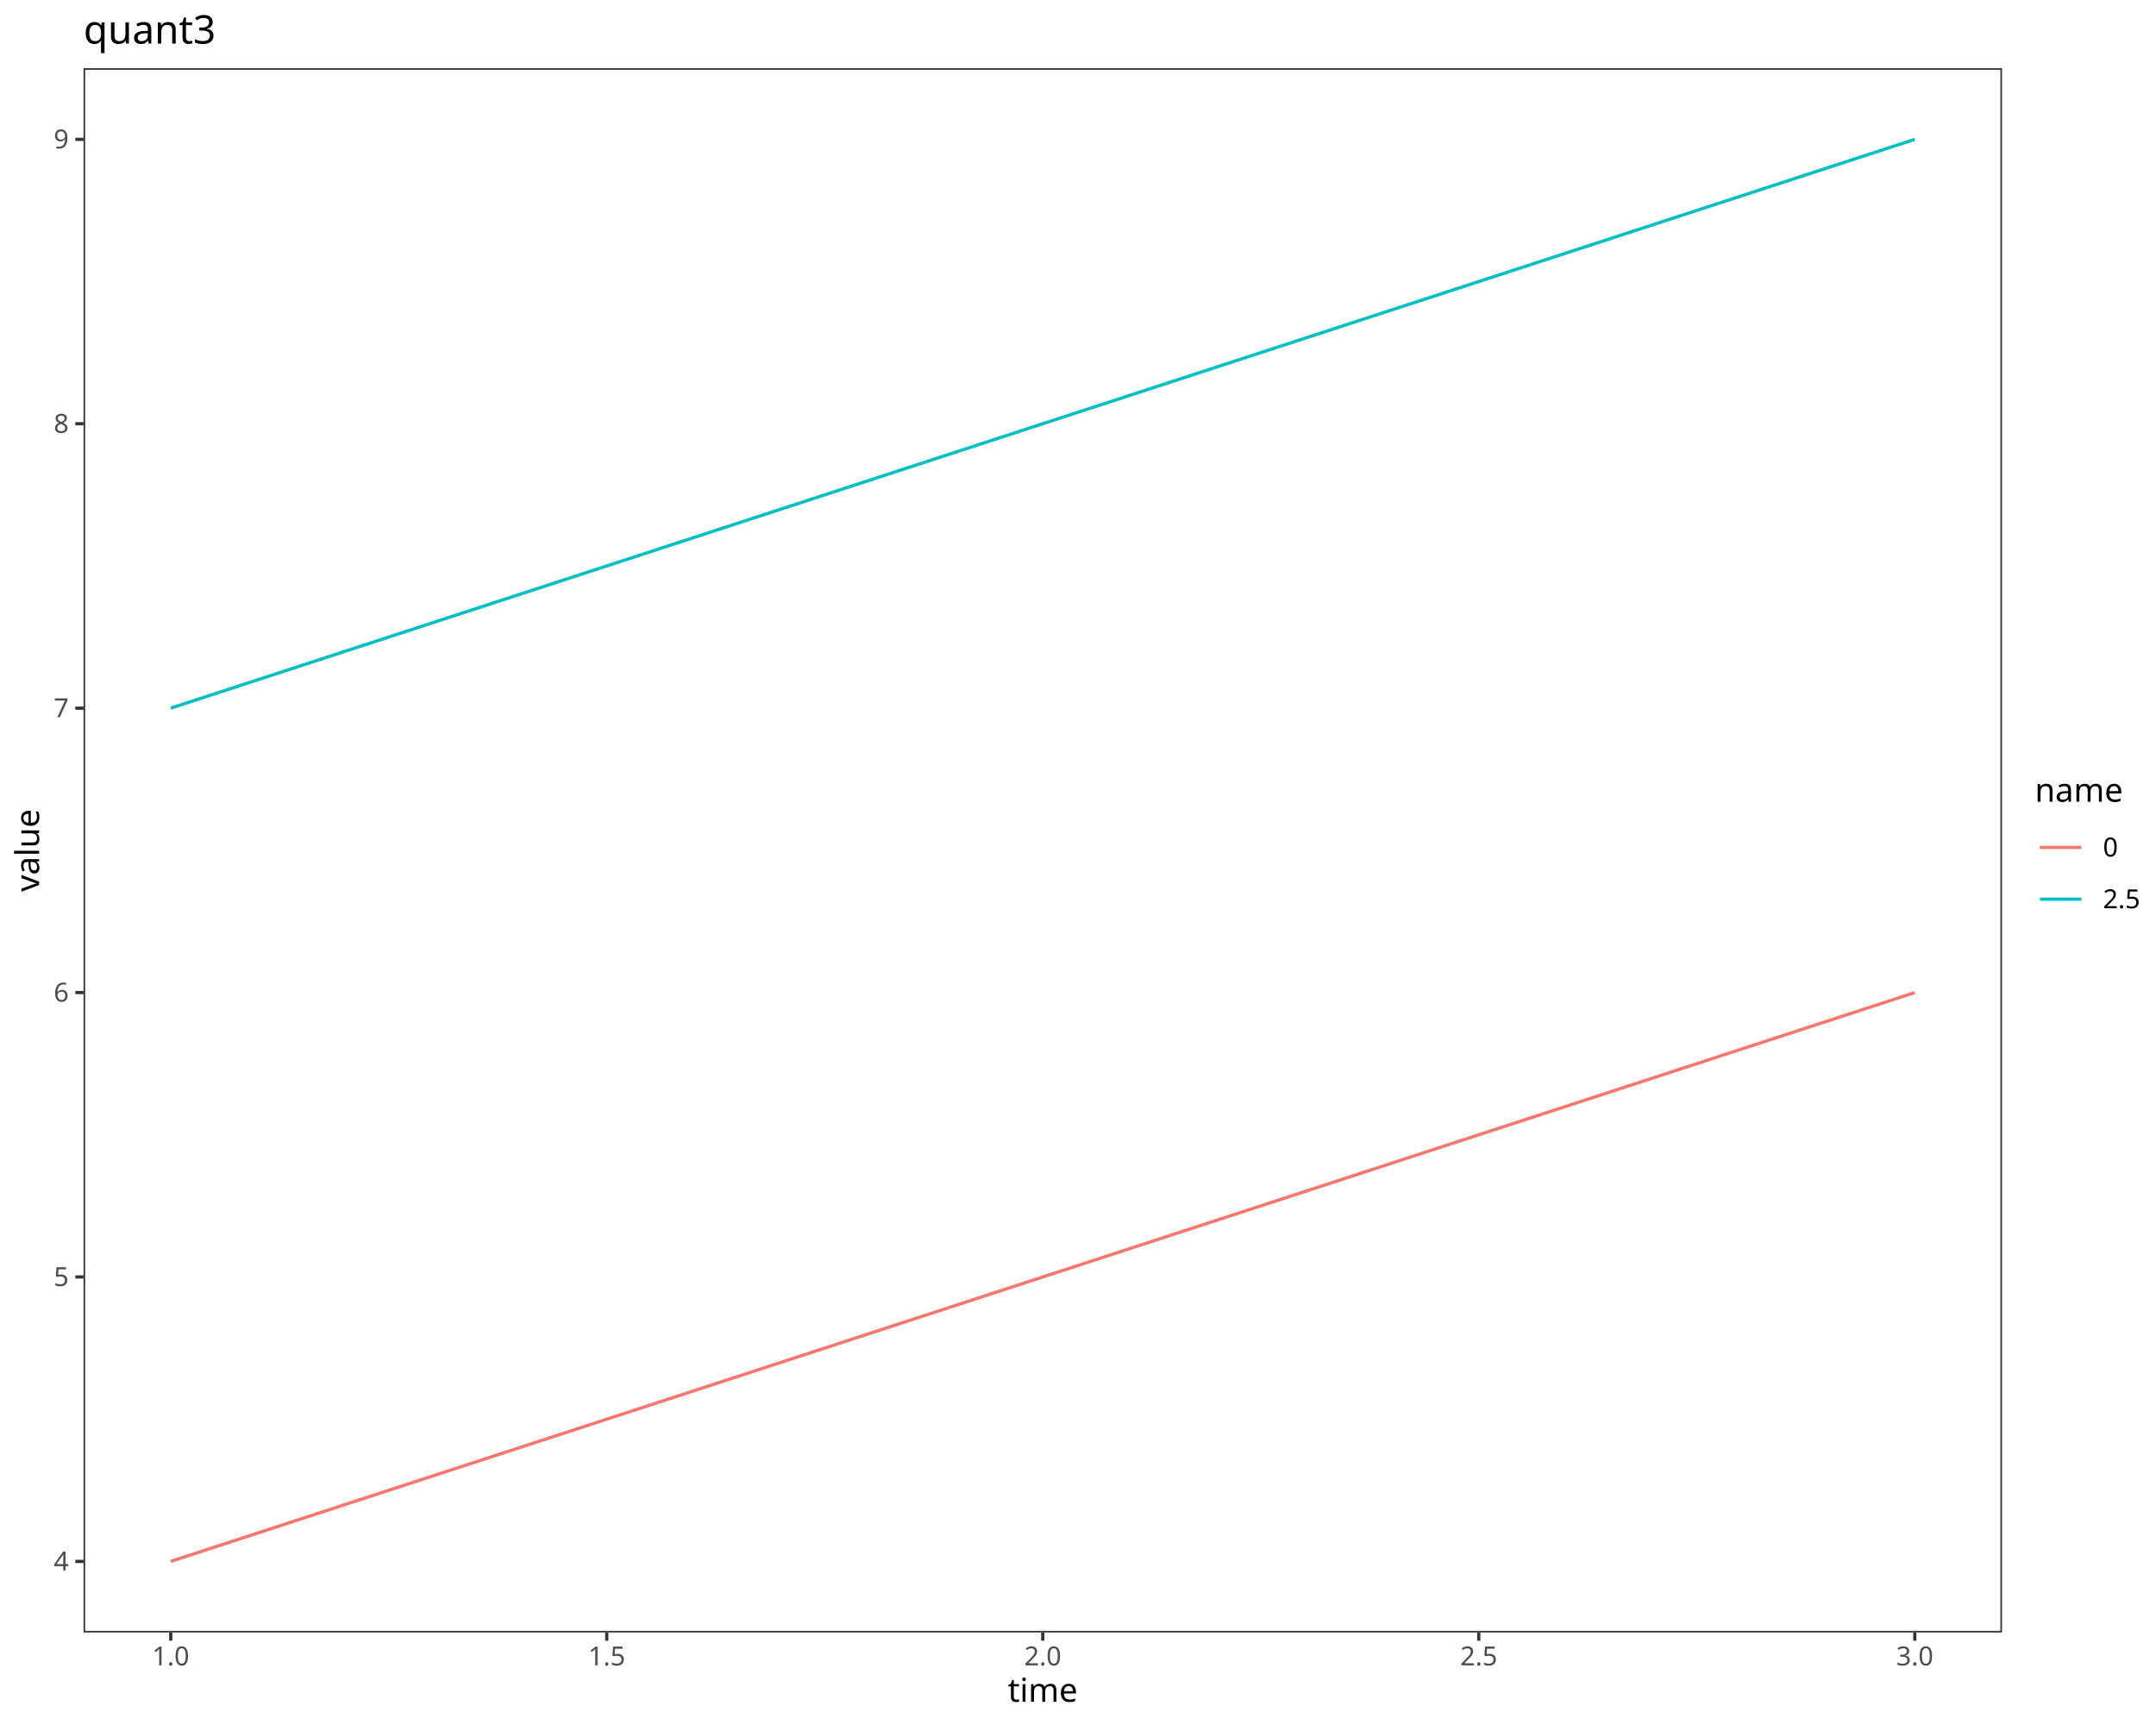
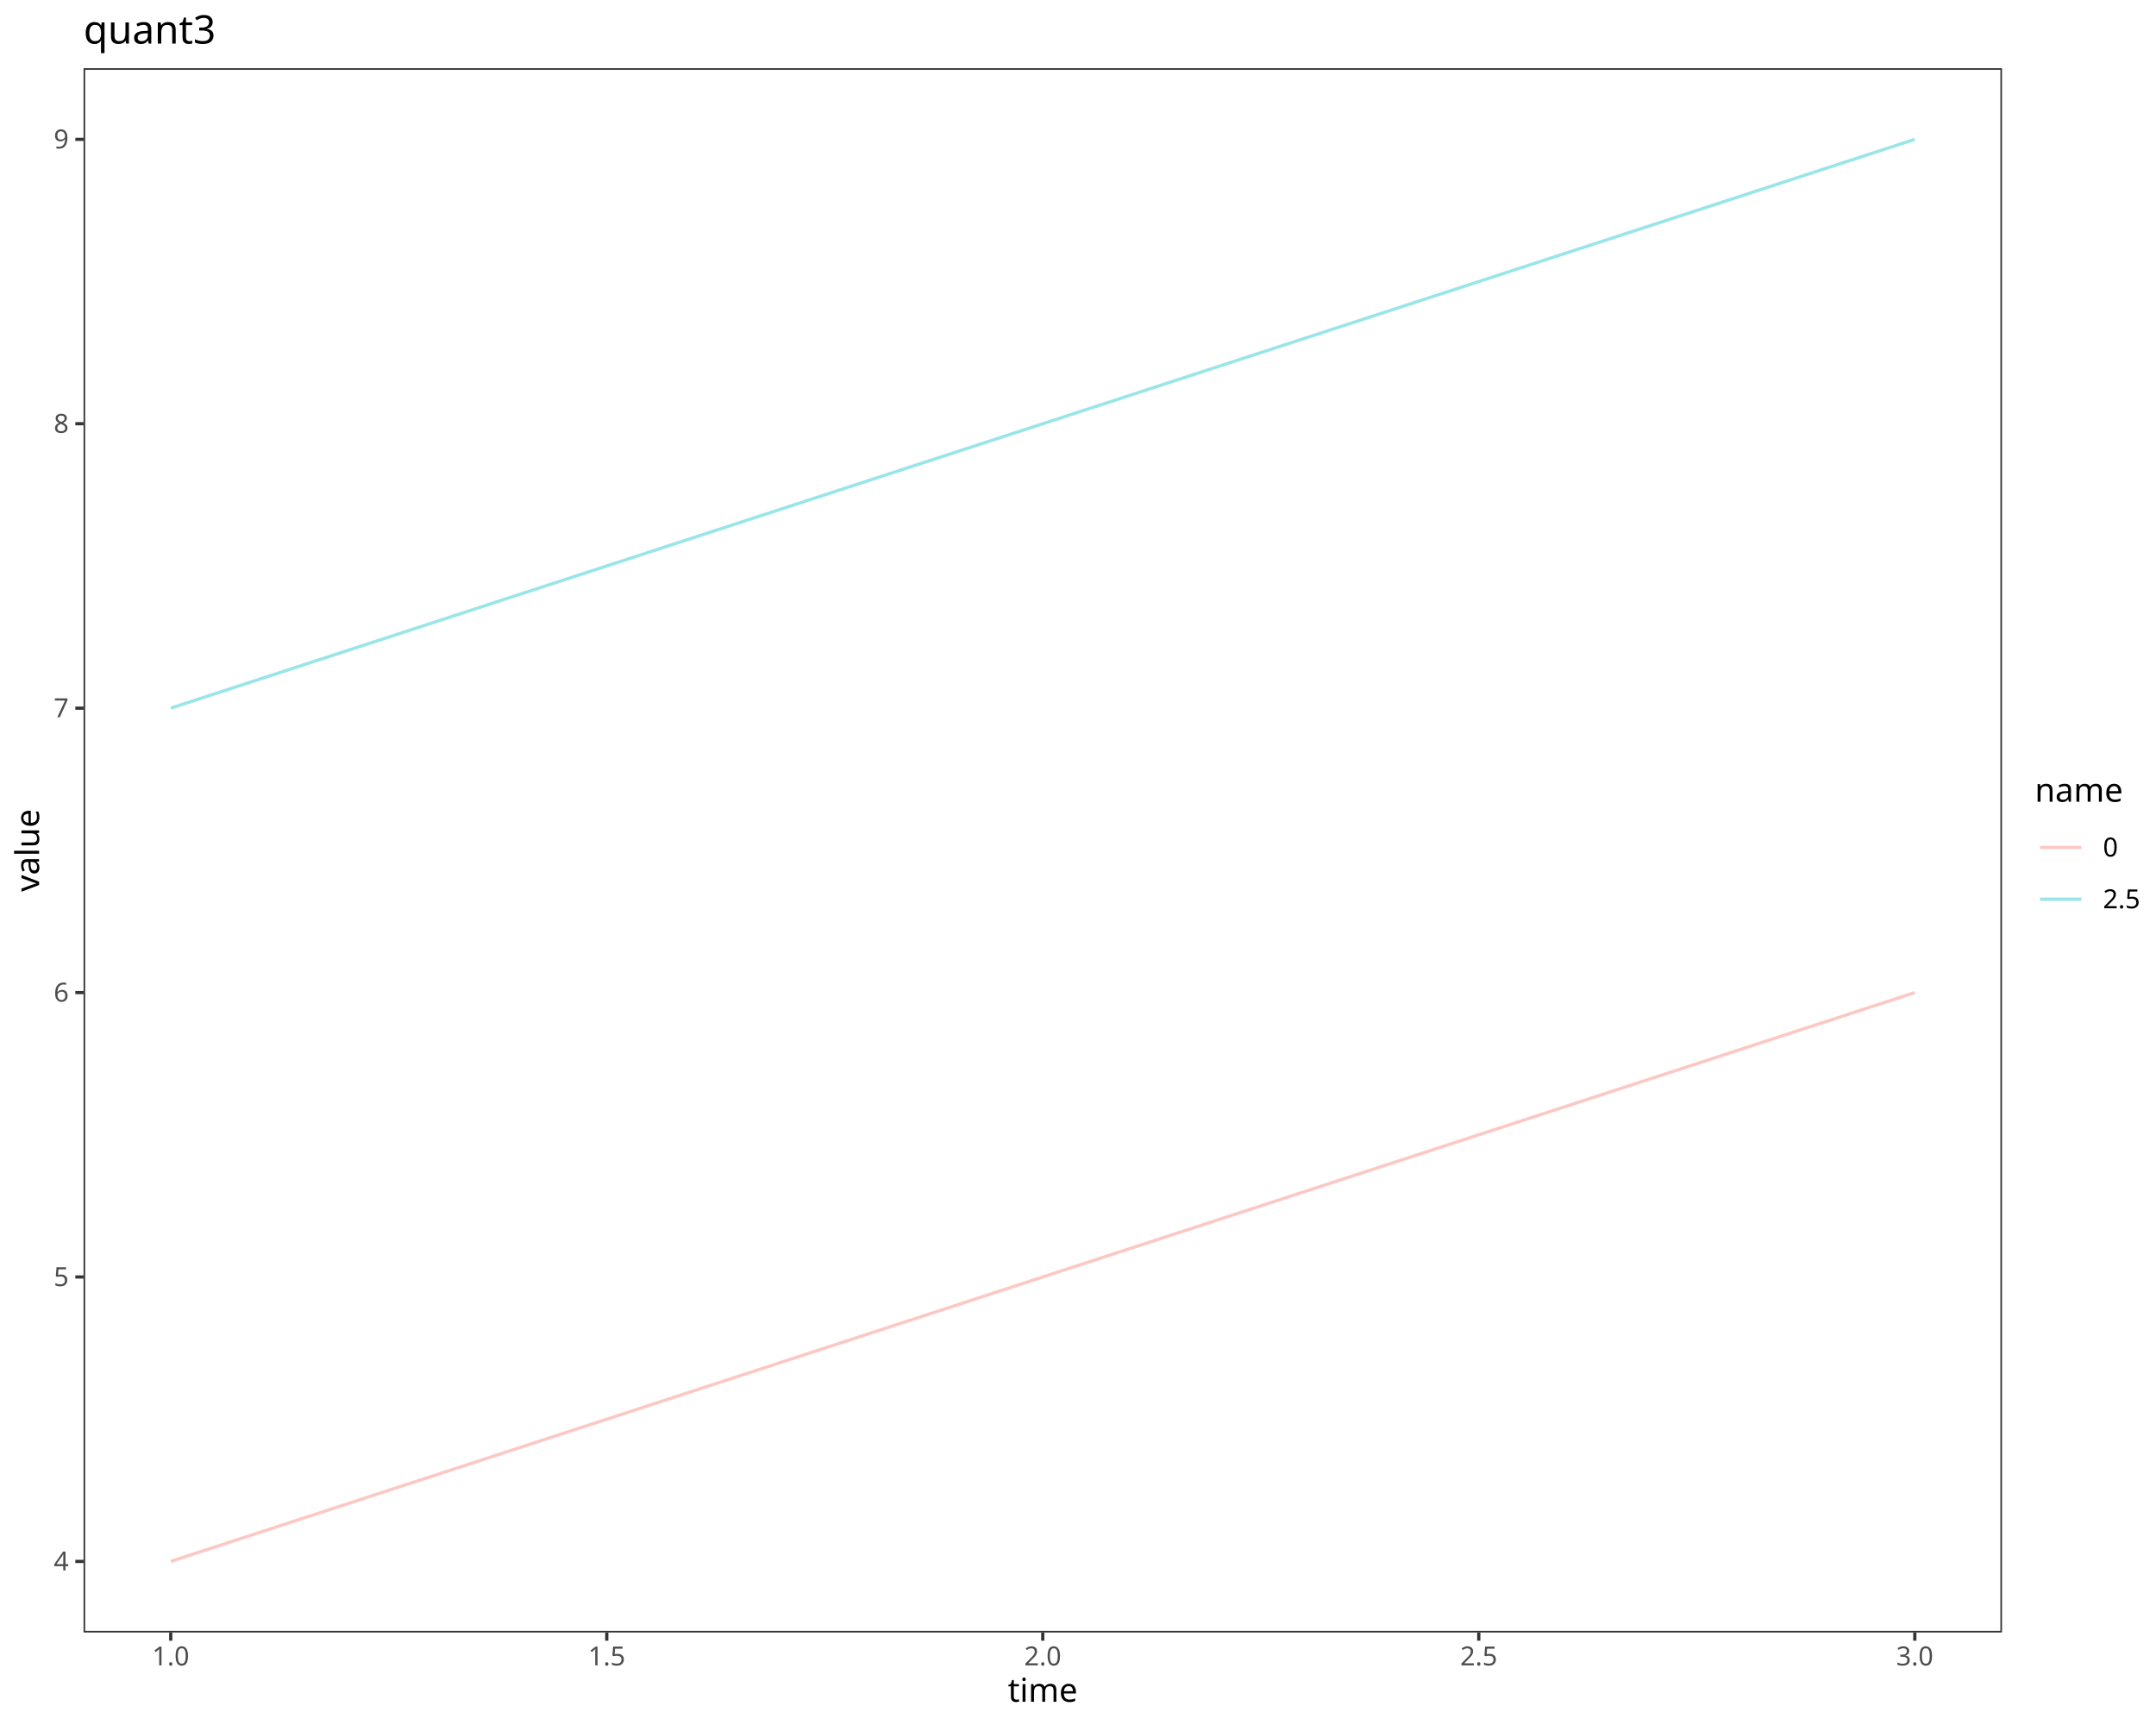
<svg xmlns="http://www.w3.org/2000/svg" class="svglite" data-engine-version="2.0" width="720.00pt" height="576.00pt" viewBox="0 0 720.00 576.00">
  <defs>
    <style type="text/css">
    .svglite line, .svglite polyline, .svglite polygon, .svglite path, .svglite rect, .svglite circle {
      fill: none;
      stroke: #000000;
      stroke-linecap: round;
      stroke-linejoin: round;
      stroke-miterlimit: 10.00;
    }
  </style>
  </defs>
  <rect width="100%" height="100%" style="stroke: none; fill: #FFFFFF;" />
  <defs>
    <clipPath id="cpMC4wMHw3MjAuMDB8MC4wMHw1NzYuMDA=">
      <rect x="0.00" y="0.00" width="720.00" height="576.00" />
    </clipPath>
  </defs>
  <g clip-path="url(#cpMC4wMHw3MjAuMDB8MC4wMHw1NzYuMDA=)">
    <rect x="0.00" y="0.00" width="720.00" height="576.00" style="stroke-width: 1.07; stroke: #FFFFFF; fill: #FFFFFF;" />
  </g>
  <defs>
    <clipPath id="cpMjcuOTB8NjY4LjU3fDIyLjc4fDU0NS4xMQ==">
      <rect x="27.90" y="22.78" width="640.67" height="522.33" />
    </clipPath>
  </defs>
  <g clip-path="url(#cpMjcuOTB8NjY4LjU3fDIyLjc4fDU0NS4xMQ==)">
    <rect x="27.90" y="22.78" width="640.67" height="522.33" style="stroke-width: 1.07; stroke: none; fill: #FFFFFF;" />
-     <polyline points="57.02,521.37 348.23,426.40 639.45,331.43 " style="stroke-width: 1.07; stroke: #F8766D; stroke-linecap: butt;" />
-     <polyline points="57.02,236.46 348.23,141.49 639.45,46.53 " style="stroke-width: 1.07; stroke: #00BFC4; stroke-linecap: butt;" />
+     <polyline points="57.02,521.37 348.23,426.40 639.45,331.43 " style="stroke-width: 1.07; stroke: #F8766D; stroke-opacity: 0.40; stroke-linecap: butt;" />
+     <polyline points="57.02,236.46 348.23,141.49 639.45,46.53 " style="stroke-width: 1.07; stroke: #00BFC4; stroke-opacity: 0.40; stroke-linecap: butt;" />
    <rect x="27.90" y="22.78" width="640.67" height="522.33" style="stroke-width: 1.07; stroke: #333333;" />
  </g>
  <g clip-path="url(#cpMC4wMHw3MjAuMDB8MC4wMHw1NzYuMDA=)">
    <text x="22.97" y="524.40" text-anchor="end" style="font-size: 8.80px; fill: #4D4D4D; font-family: sans;" textLength="4.89px" lengthAdjust="spacingAndGlyphs">4</text>
    <text x="22.97" y="429.43" text-anchor="end" style="font-size: 8.80px; fill: #4D4D4D; font-family: sans;" textLength="4.89px" lengthAdjust="spacingAndGlyphs">5</text>
    <text x="22.97" y="334.46" text-anchor="end" style="font-size: 8.80px; fill: #4D4D4D; font-family: sans;" textLength="4.89px" lengthAdjust="spacingAndGlyphs">6</text>
    <text x="22.97" y="239.49" text-anchor="end" style="font-size: 8.80px; fill: #4D4D4D; font-family: sans;" textLength="4.89px" lengthAdjust="spacingAndGlyphs">7</text>
    <text x="22.97" y="144.52" text-anchor="end" style="font-size: 8.80px; fill: #4D4D4D; font-family: sans;" textLength="4.89px" lengthAdjust="spacingAndGlyphs">8</text>
    <text x="22.97" y="49.55" text-anchor="end" style="font-size: 8.80px; fill: #4D4D4D; font-family: sans;" textLength="4.89px" lengthAdjust="spacingAndGlyphs">9</text>
    <polyline points="25.16,521.37 27.90,521.37 " style="stroke-width: 1.07; stroke: #333333; stroke-linecap: butt;" />
    <polyline points="25.16,426.40 27.90,426.40 " style="stroke-width: 1.07; stroke: #333333; stroke-linecap: butt;" />
    <polyline points="25.16,331.43 27.90,331.43 " style="stroke-width: 1.07; stroke: #333333; stroke-linecap: butt;" />
    <polyline points="25.16,236.46 27.90,236.46 " style="stroke-width: 1.07; stroke: #333333; stroke-linecap: butt;" />
    <polyline points="25.16,141.49 27.90,141.49 " style="stroke-width: 1.07; stroke: #333333; stroke-linecap: butt;" />
    <polyline points="25.16,46.53 27.90,46.53 " style="stroke-width: 1.07; stroke: #333333; stroke-linecap: butt;" />
    <polyline points="57.02,547.85 57.02,545.11 " style="stroke-width: 1.07; stroke: #333333; stroke-linecap: butt;" />
    <polyline points="202.63,547.85 202.63,545.11 " style="stroke-width: 1.07; stroke: #333333; stroke-linecap: butt;" />
    <polyline points="348.23,547.85 348.23,545.11 " style="stroke-width: 1.07; stroke: #333333; stroke-linecap: butt;" />
    <polyline points="493.84,547.85 493.84,545.11 " style="stroke-width: 1.07; stroke: #333333; stroke-linecap: butt;" />
    <polyline points="639.45,547.85 639.45,545.11 " style="stroke-width: 1.07; stroke: #333333; stroke-linecap: butt;" />
    <text x="57.02" y="556.10" text-anchor="middle" style="font-size: 8.80px; fill: #4D4D4D; font-family: sans;" textLength="12.23px" lengthAdjust="spacingAndGlyphs">1.0</text>
    <text x="202.63" y="556.10" text-anchor="middle" style="font-size: 8.80px; fill: #4D4D4D; font-family: sans;" textLength="12.23px" lengthAdjust="spacingAndGlyphs">1.5</text>
    <text x="348.23" y="556.10" text-anchor="middle" style="font-size: 8.80px; fill: #4D4D4D; font-family: sans;" textLength="12.23px" lengthAdjust="spacingAndGlyphs">2.0</text>
    <text x="493.84" y="556.10" text-anchor="middle" style="font-size: 8.80px; fill: #4D4D4D; font-family: sans;" textLength="12.23px" lengthAdjust="spacingAndGlyphs">2.5</text>
    <text x="639.45" y="556.10" text-anchor="middle" style="font-size: 8.80px; fill: #4D4D4D; font-family: sans;" textLength="12.23px" lengthAdjust="spacingAndGlyphs">3.0</text>
    <text x="348.23" y="568.24" text-anchor="middle" style="font-size: 11.00px; font-family: sans;" textLength="20.78px" lengthAdjust="spacingAndGlyphs">time</text>
    <text transform="translate(13.05,283.95) rotate(-90)" text-anchor="middle" style="font-size: 11.00px; font-family: sans;" textLength="26.30px" lengthAdjust="spacingAndGlyphs">value</text>
    <rect x="679.53" y="259.00" width="34.99" height="49.89" style="stroke-width: 1.07; stroke: none; fill: #FFFFFF;" />
    <text x="679.53" y="267.71" style="font-size: 11.00px; font-family: sans;" textLength="27.52px" lengthAdjust="spacingAndGlyphs">name</text>
    <rect x="679.53" y="274.33" width="17.28" height="17.28" style="stroke-width: 1.07; stroke: none; fill: #FFFFFF;" />
-     <line x1="681.26" y1="282.97" x2="695.08" y2="282.97" style="stroke-width: 1.07; stroke: #F8766D; stroke-linecap: butt;" />
+     <line x1="681.26" y1="282.97" x2="695.08" y2="282.97" style="stroke-width: 1.07; stroke: #F8766D; stroke-opacity: 0.40; stroke-linecap: butt;" />
    <rect x="679.53" y="291.61" width="17.28" height="17.28" style="stroke-width: 1.07; stroke: none; fill: #FFFFFF;" />
-     <line x1="681.26" y1="300.25" x2="695.08" y2="300.25" style="stroke-width: 1.07; stroke: #00BFC4; stroke-linecap: butt;" />
+     <line x1="681.26" y1="300.25" x2="695.08" y2="300.25" style="stroke-width: 1.07; stroke: #00BFC4; stroke-opacity: 0.40; stroke-linecap: butt;" />
    <text x="702.29" y="286.00" style="font-size: 8.80px; font-family: sans;" textLength="4.89px" lengthAdjust="spacingAndGlyphs">0</text>
    <text x="702.29" y="303.28" style="font-size: 8.80px; font-family: sans;" textLength="12.23px" lengthAdjust="spacingAndGlyphs">2.5</text>
    <text x="27.90" y="14.56" style="font-size: 13.20px; font-family: sans;" textLength="40.38px" lengthAdjust="spacingAndGlyphs">quant3</text>
  </g>
</svg>
